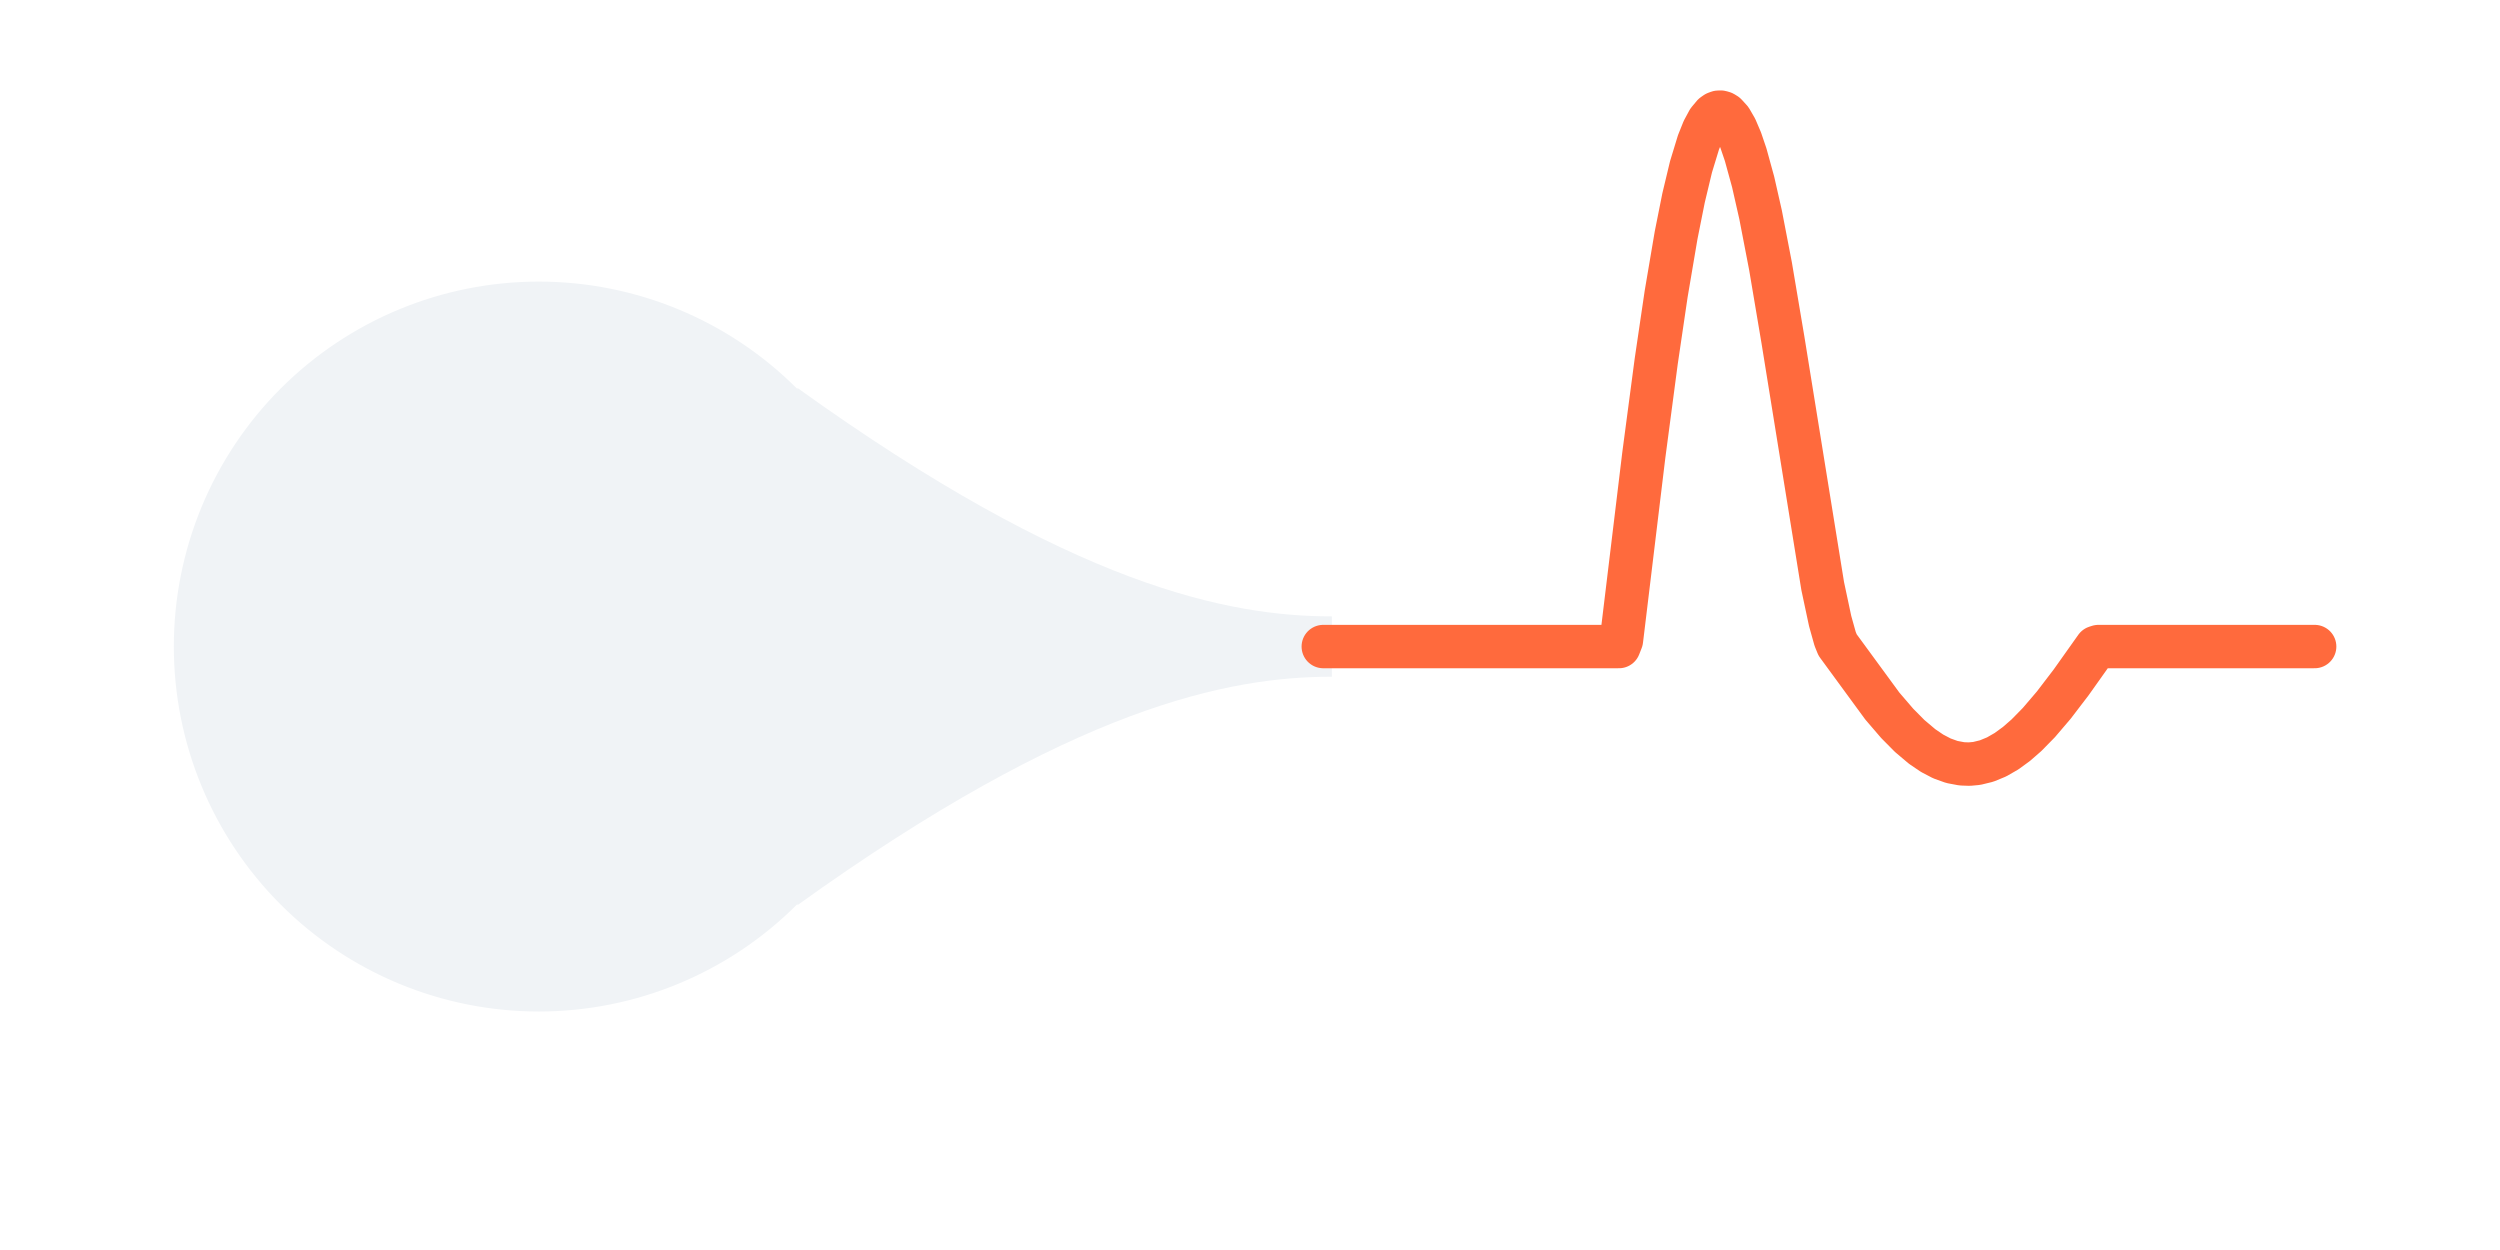
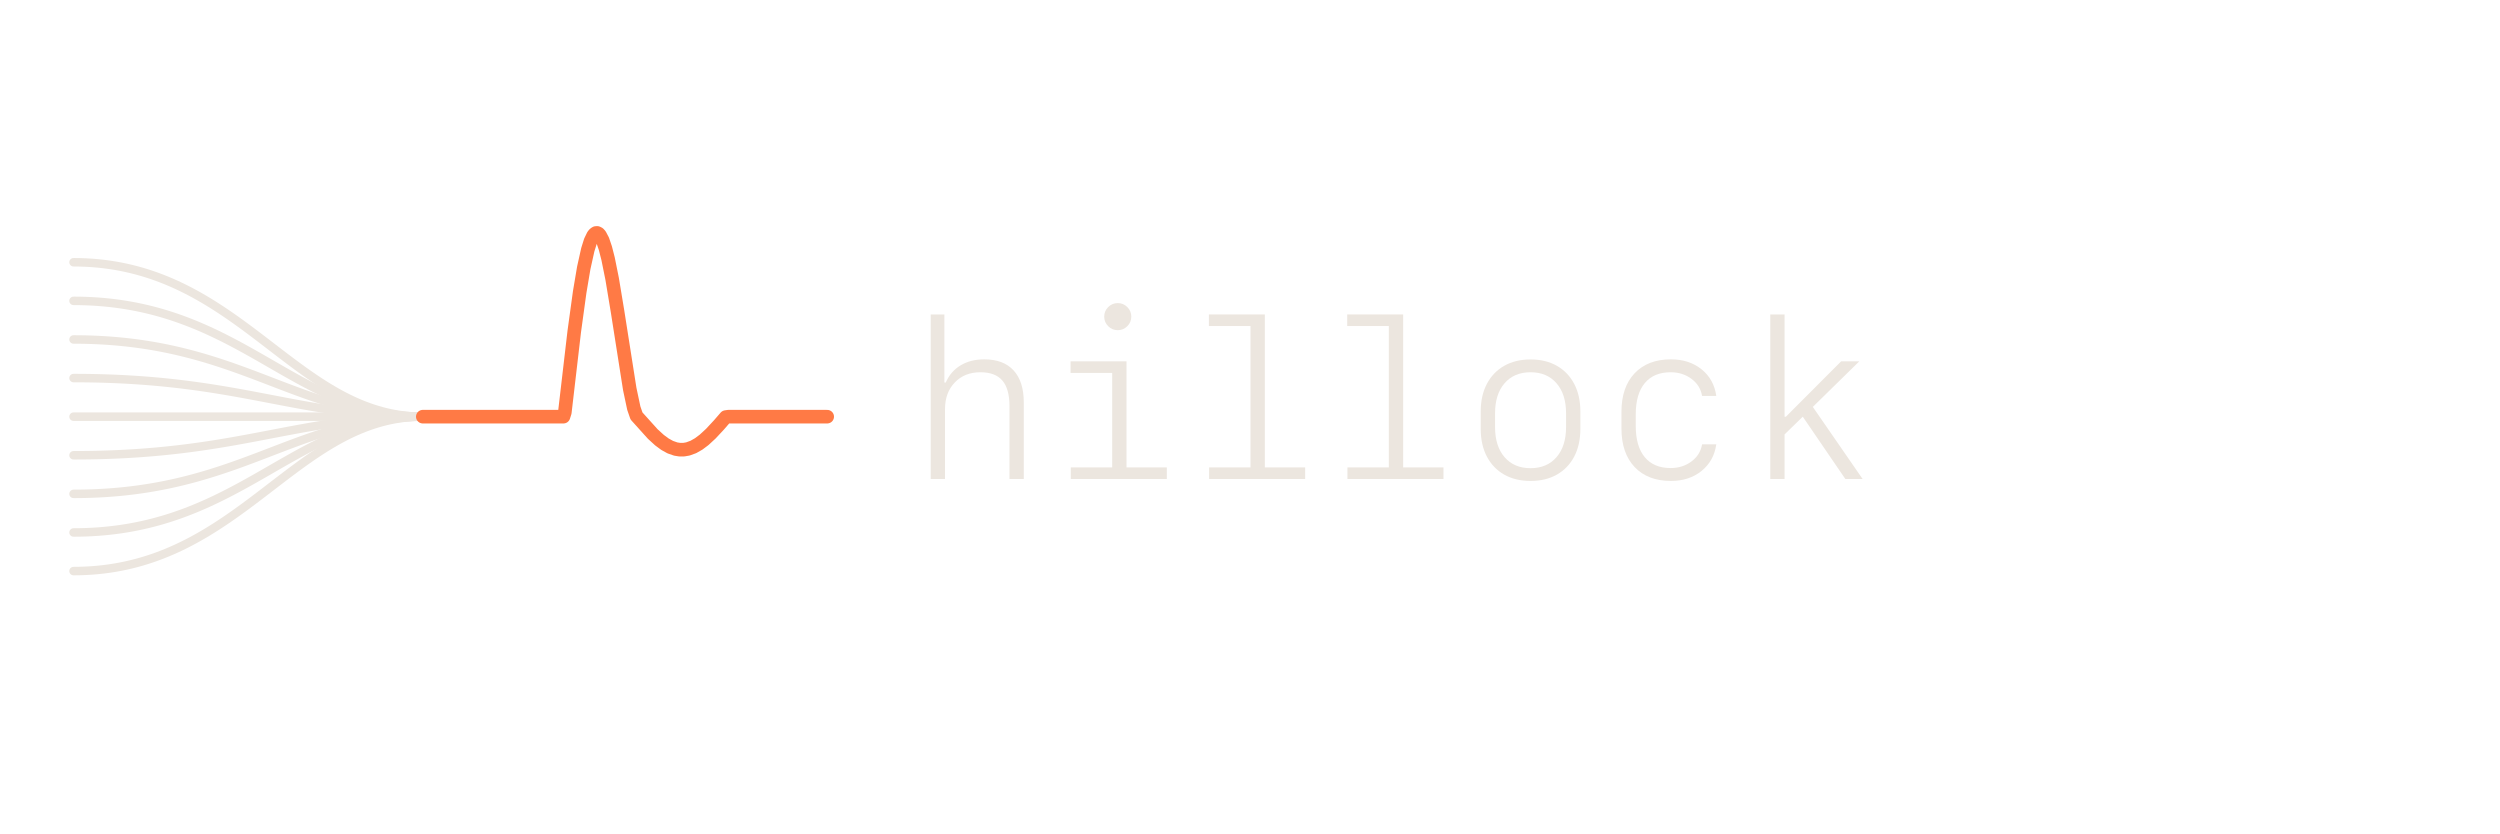
- <svg xmlns="http://www.w3.org/2000/svg" width="432pt" height="216pt" viewBox="0 0 432 216" version="1.1">
+ <svg xmlns="http://www.w3.org/2000/svg" xmlns:xlink="http://www.w3.org/1999/xlink" width="648pt" height="216pt" viewBox="0 0 648 216" version="1.1">
  <defs>
    <style type="text/css">*{stroke-linejoin: round; stroke-linecap: butt}</style>
  </defs>
  <g id="figure_1">
    <g id="patch_1">
-       <path d="M 0 216  L 432 216  L 432 0  L 0 0  L 0 216  z " style="fill: none" />
+       <path d="M 0 216  L 648 216  L 648 0  L 0 0  L 0 216  z " style="fill: none" />
    </g>
    <g id="axes_1">
-       <g id="patch_2">
-         <path d="M 137.793 67.034  C 185.462 101.297 212.276 106.51 230.152 106.51  L 230.152 116.938  C 212.276 116.938 185.462 122.152 137.793 156.414  z " clip-path="url(#p85cc2ba5bb)" style="fill: #f0f3f6" />
-       </g>
-       <g id="patch_3">
-         <path d="M 93.103 174.29  C 109.696 174.29 125.611 167.697 137.344 155.965  C 149.077 144.232 155.669 128.317 155.669 111.724  C 155.669 95.132 149.077 79.216 137.344 67.484  C 125.611 55.751 109.696 49.159 93.103 49.159  C 76.511 49.159 60.596 55.751 48.863 67.484  C 37.13 79.216 30.538 95.132 30.538 111.724  C 30.538 128.317 37.13 144.232 48.863 155.965  C 60.596 167.697 76.511 174.29 93.103 174.29  z " clip-path="url(#p85cc2ba5bb)" style="fill: #f0f3f6; stroke: #f0f3f6; stroke-linejoin: miter" />
+       <g id="LineCollection_1">
+         <path d="M 19.059 148.024  L 20.674 148.004  L 22.262 147.948  L 23.823 147.855  L 25.359 147.726  L 26.87 147.563  L 28.356 147.366  L 29.818 147.137  L 31.256 146.875  L 32.672 146.584  L 34.066 146.262  L 35.438 145.912  L 36.788 145.534  L 38.118 145.129  L 39.429 144.698  L 40.72 144.243  L 41.992 143.763  L 43.246 143.261  L 44.482 142.737  L 45.701 142.192  L 46.904 141.627  L 48.091 141.043  L 49.262 140.441  L 50.419 139.821  L 51.562 139.186  L 52.691 138.536  L 53.807 137.872  L 54.911 137.194  L 56.003 136.504  L 57.083 135.803  L 58.153 135.092  L 59.213 134.372  L 60.264 133.643  L 61.305 132.907  L 62.338 132.164  L 63.364 131.417  L 64.382 130.665  L 65.393 129.909  L 66.399 129.151  L 67.399 128.392  L 68.394 127.632  L 69.385 126.872  L 70.372 126.114  L 71.356 125.359  L 72.338 124.607  L 73.317 123.859  L 74.295 123.117  L 75.273 122.381  L 76.25 121.652  L 77.227 120.932  L 78.206 120.22  L 79.185 119.519  L 80.167 118.83  L 81.152 118.152  L 82.14 117.488  L 83.132 116.837  L 84.128 116.202  L 85.129 115.583  L 86.136 114.981  L 87.148 114.397  L 88.168 113.832  L 89.195 113.287  L 90.229 112.762  L 91.273 112.26  L 92.325 111.781  L 93.387 111.325  L 94.459 110.895  L 95.542 110.49  L 96.636 110.112  L 97.742 109.762  L 98.861 109.44  L 99.993 109.148  L 101.138 108.887  L 102.298 108.658  L 103.472 108.461  L 104.662 108.297  L 105.868 108.169  L 107.091 108.076  L 108.331 108.019  L 109.588 108  " clip-path="url(#p397182535c)" style="fill: none; stroke: #ece6df; stroke-width: 2.2; stroke-linecap: round" />
+         <path d="M 19.059 138.018  L 20.674 138.003  L 22.262 137.961  L 23.823 137.891  L 25.359 137.795  L 26.87 137.672  L 28.356 137.524  L 29.818 137.352  L 31.256 137.157  L 32.672 136.938  L 34.066 136.696  L 35.438 136.434  L 36.788 136.15  L 38.118 135.847  L 39.429 135.524  L 40.72 135.182  L 41.992 134.823  L 43.246 134.446  L 44.482 134.053  L 45.701 133.644  L 46.904 133.22  L 48.091 132.782  L 49.262 132.33  L 50.419 131.866  L 51.562 131.39  L 52.691 130.902  L 53.807 130.404  L 54.911 129.895  L 56.003 129.378  L 57.083 128.852  L 58.153 128.319  L 59.213 127.779  L 60.264 127.232  L 61.305 126.68  L 62.338 126.123  L 63.364 125.563  L 64.382 124.998  L 65.393 124.432  L 66.399 123.863  L 67.399 123.294  L 68.394 122.724  L 69.385 122.154  L 70.372 121.586  L 71.356 121.019  L 72.338 120.455  L 73.317 119.894  L 74.295 119.338  L 75.273 118.786  L 76.25 118.239  L 77.227 117.699  L 78.206 117.165  L 79.185 116.64  L 80.167 116.122  L 81.152 115.614  L 82.14 115.116  L 83.132 114.628  L 84.128 114.152  L 85.129 113.687  L 86.136 113.236  L 87.148 112.798  L 88.168 112.374  L 89.195 111.965  L 90.229 111.572  L 91.273 111.195  L 92.325 110.836  L 93.387 110.494  L 94.459 110.171  L 95.542 109.867  L 96.636 109.584  L 97.742 109.321  L 98.861 109.08  L 99.993 108.861  L 101.138 108.665  L 102.298 108.493  L 103.472 108.346  L 104.662 108.223  L 105.868 108.127  L 107.091 108.057  L 108.331 108.014  L 109.588 108  " clip-path="url(#p397182535c)" style="fill: none; stroke: #ece6df; stroke-width: 2.2; stroke-linecap: round" />
+         <path d="M 19.059 128.012  L 20.674 128.002  L 22.262 127.974  L 23.823 127.927  L 25.359 127.863  L 26.87 127.781  L 28.356 127.683  L 29.818 127.568  L 31.256 127.438  L 32.672 127.292  L 34.066 127.131  L 35.438 126.956  L 36.788 126.767  L 38.118 126.564  L 39.429 126.349  L 40.72 126.121  L 41.992 125.882  L 43.246 125.631  L 44.482 125.368  L 45.701 125.096  L 46.904 124.813  L 48.091 124.521  L 49.262 124.22  L 50.419 123.911  L 51.562 123.593  L 52.691 123.268  L 53.807 122.936  L 54.911 122.597  L 56.003 122.252  L 57.083 121.902  L 58.153 121.546  L 59.213 121.186  L 60.264 120.821  L 61.305 120.453  L 62.338 120.082  L 63.364 119.708  L 64.382 119.332  L 65.393 118.955  L 66.399 118.576  L 67.399 118.196  L 68.394 117.816  L 69.385 117.436  L 70.372 117.057  L 71.356 116.679  L 72.338 116.303  L 73.317 115.93  L 74.295 115.558  L 75.273 115.19  L 76.25 114.826  L 77.227 114.466  L 78.206 114.11  L 79.185 113.76  L 80.167 113.415  L 81.152 113.076  L 82.14 112.744  L 83.132 112.419  L 84.128 112.101  L 85.129 111.791  L 86.136 111.49  L 87.148 111.198  L 88.168 110.916  L 89.195 110.643  L 90.229 110.381  L 91.273 110.13  L 92.325 109.89  L 93.387 109.663  L 94.459 109.447  L 95.542 109.245  L 96.636 109.056  L 97.742 108.881  L 98.861 108.72  L 99.993 108.574  L 101.138 108.444  L 102.298 108.329  L 103.472 108.23  L 104.662 108.149  L 105.868 108.084  L 107.091 108.038  L 108.331 108.01  L 109.588 108  " clip-path="url(#p397182535c)" style="fill: none; stroke: #ece6df; stroke-width: 2.2; stroke-linecap: round" />
+         <path d="M 19.059 118.006  L 20.674 118.001  L 22.262 117.987  L 23.823 117.964  L 25.359 117.932  L 26.87 117.891  L 28.356 117.841  L 29.818 117.784  L 31.256 117.719  L 32.672 117.646  L 34.066 117.565  L 35.438 117.478  L 36.788 117.383  L 38.118 117.282  L 39.429 117.175  L 40.72 117.061  L 41.992 116.941  L 43.246 116.815  L 44.482 116.684  L 45.701 116.548  L 46.904 116.407  L 48.091 116.261  L 49.262 116.11  L 50.419 115.955  L 51.562 115.797  L 52.691 115.634  L 53.807 115.468  L 54.911 115.298  L 56.003 115.126  L 57.083 114.951  L 58.153 114.773  L 59.213 114.593  L 60.264 114.411  L 61.305 114.227  L 62.338 114.041  L 63.364 113.854  L 64.382 113.666  L 65.393 113.477  L 66.399 113.288  L 67.399 113.098  L 68.394 112.908  L 69.385 112.718  L 70.372 112.529  L 71.356 112.34  L 72.338 112.152  L 73.317 111.965  L 74.295 111.779  L 75.273 111.595  L 76.25 111.413  L 77.227 111.233  L 78.206 111.055  L 79.185 110.88  L 80.167 110.707  L 81.152 110.538  L 82.14 110.372  L 83.132 110.209  L 84.128 110.051  L 85.129 109.896  L 86.136 109.745  L 87.148 109.599  L 88.168 109.458  L 89.195 109.322  L 90.229 109.191  L 91.273 109.065  L 92.325 108.945  L 93.387 108.831  L 94.459 108.724  L 95.542 108.622  L 96.636 108.528  L 97.742 108.44  L 98.861 108.36  L 99.993 108.287  L 101.138 108.222  L 102.298 108.164  L 103.472 108.115  L 104.662 108.074  L 105.868 108.042  L 107.091 108.019  L 108.331 108.005  L 109.588 108  " clip-path="url(#p397182535c)" style="fill: none; stroke: #ece6df; stroke-width: 2.2; stroke-linecap: round" />
+         <path d="M 19.059 108  L 20.674 108  L 22.262 108  L 23.823 108  L 25.359 108  L 26.87 108  L 28.356 108  L 29.818 108  L 31.256 108  L 32.672 108  L 34.066 108  L 35.438 108  L 36.788 108  L 38.118 108  L 39.429 108  L 40.72 108  L 41.992 108  L 43.246 108  L 44.482 108  L 45.701 108  L 46.904 108  L 48.091 108  L 49.262 108  L 50.419 108  L 51.562 108  L 52.691 108  L 53.807 108  L 54.911 108  L 56.003 108  L 57.083 108  L 58.153 108  L 59.213 108  L 60.264 108  L 61.305 108  L 62.338 108  L 63.364 108  L 64.382 108  L 65.393 108  L 66.399 108  L 67.399 108  L 68.394 108  L 69.385 108  L 70.372 108  L 71.356 108  L 72.338 108  L 73.317 108  L 74.295 108  L 75.273 108  L 76.25 108  L 77.227 108  L 78.206 108  L 79.185 108  L 80.167 108  L 81.152 108  L 82.14 108  L 83.132 108  L 84.128 108  L 85.129 108  L 86.136 108  L 87.148 108  L 88.168 108  L 89.195 108  L 90.229 108  L 91.273 108  L 92.325 108  L 93.387 108  L 94.459 108  L 95.542 108  L 96.636 108  L 97.742 108  L 98.861 108  L 99.993 108  L 101.138 108  L 102.298 108  L 103.472 108  L 104.662 108  L 105.868 108  L 107.091 108  L 108.331 108  L 109.588 108  " clip-path="url(#p397182535c)" style="fill: none; stroke: #ece6df; stroke-width: 2.2; stroke-linecap: round" />
+         <path d="M 19.059 97.994  L 20.674 97.999  L 22.262 98.013  L 23.823 98.036  L 25.359 98.068  L 26.87 98.109  L 28.356 98.159  L 29.818 98.216  L 31.256 98.281  L 32.672 98.354  L 34.066 98.435  L 35.438 98.522  L 36.788 98.617  L 38.118 98.718  L 39.429 98.825  L 40.72 98.939  L 41.992 99.059  L 43.246 99.185  L 44.482 99.316  L 45.701 99.452  L 46.904 99.593  L 48.091 99.739  L 49.262 99.89  L 50.419 100.045  L 51.562 100.203  L 52.691 100.366  L 53.807 100.532  L 54.911 100.702  L 56.003 100.874  L 57.083 101.049  L 58.153 101.227  L 59.213 101.407  L 60.264 101.589  L 61.305 101.773  L 62.338 101.959  L 63.364 102.146  L 64.382 102.334  L 65.393 102.523  L 66.399 102.712  L 67.399 102.902  L 68.394 103.092  L 69.385 103.282  L 70.372 103.471  L 71.356 103.66  L 72.338 103.848  L 73.317 104.035  L 74.295 104.221  L 75.273 104.405  L 76.25 104.587  L 77.227 104.767  L 78.206 104.945  L 79.185 105.12  L 80.167 105.293  L 81.152 105.462  L 82.14 105.628  L 83.132 105.791  L 84.128 105.949  L 85.129 106.104  L 86.136 106.255  L 87.148 106.401  L 88.168 106.542  L 89.195 106.678  L 90.229 106.809  L 91.273 106.935  L 92.325 107.055  L 93.387 107.169  L 94.459 107.276  L 95.542 107.378  L 96.636 107.472  L 97.742 107.56  L 98.861 107.64  L 99.993 107.713  L 101.138 107.778  L 102.298 107.836  L 103.472 107.885  L 104.662 107.926  L 105.868 107.958  L 107.091 107.981  L 108.331 107.995  L 109.588 108  " clip-path="url(#p397182535c)" style="fill: none; stroke: #ece6df; stroke-width: 2.2; stroke-linecap: round" />
+         <path d="M 19.059 87.988  L 20.674 87.998  L 22.262 88.026  L 23.823 88.073  L 25.359 88.137  L 26.87 88.219  L 28.356 88.317  L 29.818 88.432  L 31.256 88.562  L 32.672 88.708  L 34.066 88.869  L 35.438 89.044  L 36.788 89.233  L 38.118 89.436  L 39.429 89.651  L 40.72 89.879  L 41.992 90.118  L 43.246 90.369  L 44.482 90.632  L 45.701 90.904  L 46.904 91.187  L 48.091 91.479  L 49.262 91.78  L 50.419 92.089  L 51.562 92.407  L 52.691 92.732  L 53.807 93.064  L 54.911 93.403  L 56.003 93.748  L 57.083 94.098  L 58.153 94.454  L 59.213 94.814  L 60.264 95.179  L 61.305 95.547  L 62.338 95.918  L 63.364 96.292  L 64.382 96.668  L 65.393 97.045  L 66.399 97.424  L 67.399 97.804  L 68.394 98.184  L 69.385 98.564  L 70.372 98.943  L 71.356 99.321  L 72.338 99.697  L 73.317 100.07  L 74.295 100.442  L 75.273 100.81  L 76.25 101.174  L 77.227 101.534  L 78.206 101.89  L 79.185 102.24  L 80.167 102.585  L 81.152 102.924  L 82.14 103.256  L 83.132 103.581  L 84.128 103.899  L 85.129 104.209  L 86.136 104.51  L 87.148 104.802  L 88.168 105.084  L 89.195 105.357  L 90.229 105.619  L 91.273 105.87  L 92.325 106.11  L 93.387 106.337  L 94.459 106.553  L 95.542 106.755  L 96.636 106.944  L 97.742 107.119  L 98.861 107.28  L 99.993 107.426  L 101.138 107.556  L 102.298 107.671  L 103.472 107.77  L 104.662 107.851  L 105.868 107.916  L 107.091 107.962  L 108.331 107.99  L 109.588 108  " clip-path="url(#p397182535c)" style="fill: none; stroke: #ece6df; stroke-width: 2.2; stroke-linecap: round" />
+         <path d="M 19.059 77.982  L 20.674 77.997  L 22.262 78.039  L 23.823 78.109  L 25.359 78.205  L 26.87 78.328  L 28.356 78.476  L 29.818 78.648  L 31.256 78.843  L 32.672 79.062  L 34.066 79.304  L 35.438 79.566  L 36.788 79.85  L 38.118 80.153  L 39.429 80.476  L 40.72 80.818  L 41.992 81.177  L 43.246 81.554  L 44.482 81.947  L 45.701 82.356  L 46.904 82.78  L 48.091 83.218  L 49.262 83.67  L 50.419 84.134  L 51.562 84.61  L 52.691 85.098  L 53.807 85.596  L 54.911 86.105  L 56.003 86.622  L 57.083 87.148  L 58.153 87.681  L 59.213 88.221  L 60.264 88.768  L 61.305 89.32  L 62.338 89.877  L 63.364 90.437  L 64.382 91.002  L 65.393 91.568  L 66.399 92.137  L 67.399 92.706  L 68.394 93.276  L 69.385 93.846  L 70.372 94.414  L 71.356 94.981  L 72.338 95.545  L 73.317 96.106  L 74.295 96.662  L 75.273 97.214  L 76.25 97.761  L 77.227 98.301  L 78.206 98.835  L 79.185 99.36  L 80.167 99.878  L 81.152 100.386  L 82.14 100.884  L 83.132 101.372  L 84.128 101.848  L 85.129 102.313  L 86.136 102.764  L 87.148 103.202  L 88.168 103.626  L 89.195 104.035  L 90.229 104.428  L 91.273 104.805  L 92.325 105.164  L 93.387 105.506  L 94.459 105.829  L 95.542 106.133  L 96.636 106.416  L 97.742 106.679  L 98.861 106.92  L 99.993 107.139  L 101.138 107.335  L 102.298 107.507  L 103.472 107.654  L 104.662 107.777  L 105.868 107.873  L 107.091 107.943  L 108.331 107.986  L 109.588 108  " clip-path="url(#p397182535c)" style="fill: none; stroke: #ece6df; stroke-width: 2.2; stroke-linecap: round" />
+         <path d="M 19.059 67.976  L 20.674 67.996  L 22.262 68.052  L 23.823 68.145  L 25.359 68.274  L 26.87 68.437  L 28.356 68.634  L 29.818 68.863  L 31.256 69.125  L 32.672 69.416  L 34.066 69.738  L 35.438 70.088  L 36.788 70.466  L 38.118 70.871  L 39.429 71.302  L 40.72 71.757  L 41.992 72.237  L 43.246 72.739  L 44.482 73.263  L 45.701 73.808  L 46.904 74.373  L 48.091 74.957  L 49.262 75.559  L 50.419 76.179  L 51.562 76.814  L 52.691 77.464  L 53.807 78.128  L 54.911 78.806  L 56.003 79.496  L 57.083 80.197  L 58.153 80.908  L 59.213 81.628  L 60.264 82.357  L 61.305 83.093  L 62.338 83.836  L 63.364 84.583  L 64.382 85.335  L 65.393 86.091  L 66.399 86.849  L 67.399 87.608  L 68.394 88.368  L 69.385 89.128  L 70.372 89.886  L 71.356 90.641  L 72.338 91.393  L 73.317 92.141  L 74.295 92.883  L 75.273 93.619  L 76.25 94.348  L 77.227 95.068  L 78.206 95.78  L 79.185 96.481  L 80.167 97.17  L 81.152 97.848  L 82.14 98.512  L 83.132 99.163  L 84.128 99.798  L 85.129 100.417  L 86.136 101.019  L 87.148 101.603  L 88.168 102.168  L 89.195 102.713  L 90.229 103.238  L 91.273 103.74  L 92.325 104.219  L 93.387 104.675  L 94.459 105.105  L 95.542 105.51  L 96.636 105.888  L 97.742 106.238  L 98.861 106.56  L 99.993 106.852  L 101.138 107.113  L 102.298 107.342  L 103.472 107.539  L 104.662 107.703  L 105.868 107.831  L 107.091 107.924  L 108.331 107.981  L 109.588 108  " clip-path="url(#p397182535c)" style="fill: none; stroke: #ece6df; stroke-width: 2.2; stroke-linecap: round" />
      </g>
      <g id="line2d_1">
-         <path d="M 228.662 111.724  L 279.755 111.724  L 280.184 110.633  L 284.048 78.66  L 286.195 62.433  L 287.912 50.794  L 289.63 40.663  L 290.918 34.206  L 292.206 28.83  L 293.494 24.609  L 294.353 22.466  L 295.211 20.876  L 296.07 19.849  L 296.499 19.549  L 296.929 19.391  L 297.358 19.377  L 297.787 19.502  L 298.217 19.766  L 299.075 20.708  L 299.934 22.193  L 300.793 24.207  L 301.651 26.732  L 302.939 31.422  L 304.228 37.102  L 305.945 45.998  L 308.092 58.734  L 314.961 101.266  L 316.249 107.311  L 317.108 110.388  L 317.537 111.448  L 325.266 122.006  L 327.842 125.004  L 329.988 127.171  L 332.135 128.986  L 333.853 130.154  L 335.57 131.053  L 337.287 131.669  L 339.005 131.992  L 340.293 132.039  L 341.581 131.919  L 343.298 131.5  L 345.016 130.792  L 346.733 129.803  L 348.451 128.55  L 350.168 127.051  L 352.315 124.863  L 354.891 121.846  L 357.896 117.913  L 362.19 111.86  L 362.619 111.724  L 399.972 111.724  L 399.972 111.724  " clip-path="url(#p85cc2ba5bb)" style="fill: none; stroke: #ff6a3d; stroke-width: 7.5; stroke-linecap: round" />
+         <path d="M 109.588 108  L 146.049 108  L 146.399 106.905  L 148.853 85.885  L 150.256 75.685  L 151.307 69.456  L 152.359 64.719  L 153.06 62.483  L 153.761 61.03  L 154.112 60.606  L 154.463 60.386  L 154.813 60.371  L 155.164 60.554  L 155.514 60.933  L 156.215 62.267  L 156.917 64.334  L 157.618 67.079  L 158.669 72.292  L 160.072 80.747  L 163.227 100.81  L 164.279 105.782  L 164.98 107.815  L 169.187 112.488  L 170.94 114.089  L 172.342 115.125  L 173.744 115.902  L 175.147 116.391  L 176.199 116.558  L 177.25 116.55  L 178.302 116.367  L 179.704 115.857  L 181.107 115.061  L 182.509 114.008  L 184.262 112.39  L 186.365 110.128  L 188.118 108.102  L 188.819 108  L 214.412 108  L 214.412 108  " clip-path="url(#p397182535c)" style="fill: none; stroke: #ff7a45; stroke-width: 3.52; stroke-linecap: round" />
+       </g>
+       <g id="text_1">
+         <g style="fill: #ece6df" transform="translate(235.3765 124.1539) scale(0.58 -0.58)">
+           <defs>
+             <path id=".SFNSMono-Light-68" d="M 647 0  L 647 4706  L 1038 4706  L 1038 2759  L 1078 2759  Q 1216 3078 1502 3250  Q 1788 3422 2178 3422  Q 2728 3422 3018 3105  Q 3309 2788 3309 2188  L 3309 0  L 2900 0  L 2900 2084  Q 2900 2578 2697 2815  Q 2494 3053 2069 3053  Q 1616 3053 1336 2761  Q 1056 2469 1056 2000  L 1056 0  L 647 0  z " transform="scale(0.015625)" />
+             <path id=".SFNSMono-Light-69" d="M 2041 4256  Q 1881 4256 1767 4370  Q 1653 4484 1653 4644  Q 1653 4803 1767 4917  Q 1881 5031 2041 5031  Q 2200 5031 2314 4917  Q 2428 4803 2428 4644  Q 2428 4484 2314 4370  Q 2200 4256 2041 4256  z M 3444 0  L 697 0  L 697 331  L 1881 331  L 1881 3034  L 691 3034  L 691 3366  L 2291 3366  L 2291 331  L 3444 331  L 3444 0  z " transform="scale(0.015625)" />
+             <path id=".SFNSMono-Light-6c" d="M 3444 0  L 697 0  L 697 331  L 1881 331  L 1881 4375  L 691 4375  L 691 4706  L 2291 4706  L 2291 331  L 3444 331  L 3444 0  z " transform="scale(0.015625)" />
+             <path id=".SFNSMono-Light-6f" d="M 1978 -56  Q 1544 -56 1223 126  Q 903 309 728 643  Q 553 978 553 1431  L 553 1931  Q 553 2384 728 2718  Q 903 3053 1223 3236  Q 1544 3419 1978 3419  Q 2413 3419 2733 3236  Q 3053 3053 3228 2718  Q 3403 2384 3403 1931  L 3403 1431  Q 3403 978 3228 643  Q 3053 309 2733 126  Q 2413 -56 1978 -56  z M 1978 3053  Q 1509 3053 1236 2739  Q 963 2425 963 1878  L 963 1484  Q 963 938 1236 623  Q 1509 309 1978 309  Q 2447 309 2720 623  Q 2994 938 2994 1484  L 2994 1878  Q 2994 2425 2720 2739  Q 2447 3053 1978 3053  z " transform="scale(0.015625)" />
+             <path id=".SFNSMono-Light-63" d="M 3334 2375  L 2928 2375  Q 2878 2675 2625 2864  Q 2372 3053 2028 3053  Q 1547 3053 1289 2742  Q 1031 2431 1031 1853  L 1031 1513  Q 1031 934 1289 623  Q 1547 313 2028 313  Q 2372 313 2625 502  Q 2878 691 2928 991  L 3334 991  Q 3269 519 2914 231  Q 2559 -56 2038 -56  Q 1375 -56 998 342  Q 622 741 622 1444  L 622 1922  Q 622 2625 998 3023  Q 1375 3422 2038 3422  Q 2559 3422 2914 3136  Q 3269 2850 3334 2375  z " transform="scale(0.015625)" />
+             <path id=".SFNSMono-Light-6b" d="M 1369 1781  L 2950 3366  L 3469 3366  L 2028 1953  L 1928 1856  L 1331 1275  L 1331 0  L 922 0  L 922 4706  L 1331 4706  L 1331 1781  L 1369 1781  z M 1788 1875  L 2084 2141  L 3563 0  L 3069 0  L 1788 1875  z " transform="scale(0.015625)" />
+           </defs>
+           <use xlink:href="#.SFNSMono-Light-68" />
+           <use xlink:href="#.SFNSMono-Light-69" transform="translate(61.81641 0)" />
+           <use xlink:href="#.SFNSMono-Light-6c" transform="translate(123.6328 0)" />
+           <use xlink:href="#.SFNSMono-Light-6c" transform="translate(185.4492 0)" />
+           <use xlink:href="#.SFNSMono-Light-6f" transform="translate(247.2656 0)" />
+           <use xlink:href="#.SFNSMono-Light-63" transform="translate(309.082 0)" />
+           <use xlink:href="#.SFNSMono-Light-6b" transform="translate(370.8984 0)" />
+         </g>
      </g>
    </g>
  </g>
  <defs>
-     <clipPath id="p85cc2ba5bb">
-       <rect x="11.172" y="0" width="409.655" height="216" />
+     <clipPath id="p397182535c">
+       <rect x="0" y="3.176" width="648" height="209.647" />
    </clipPath>
  </defs>
</svg>
